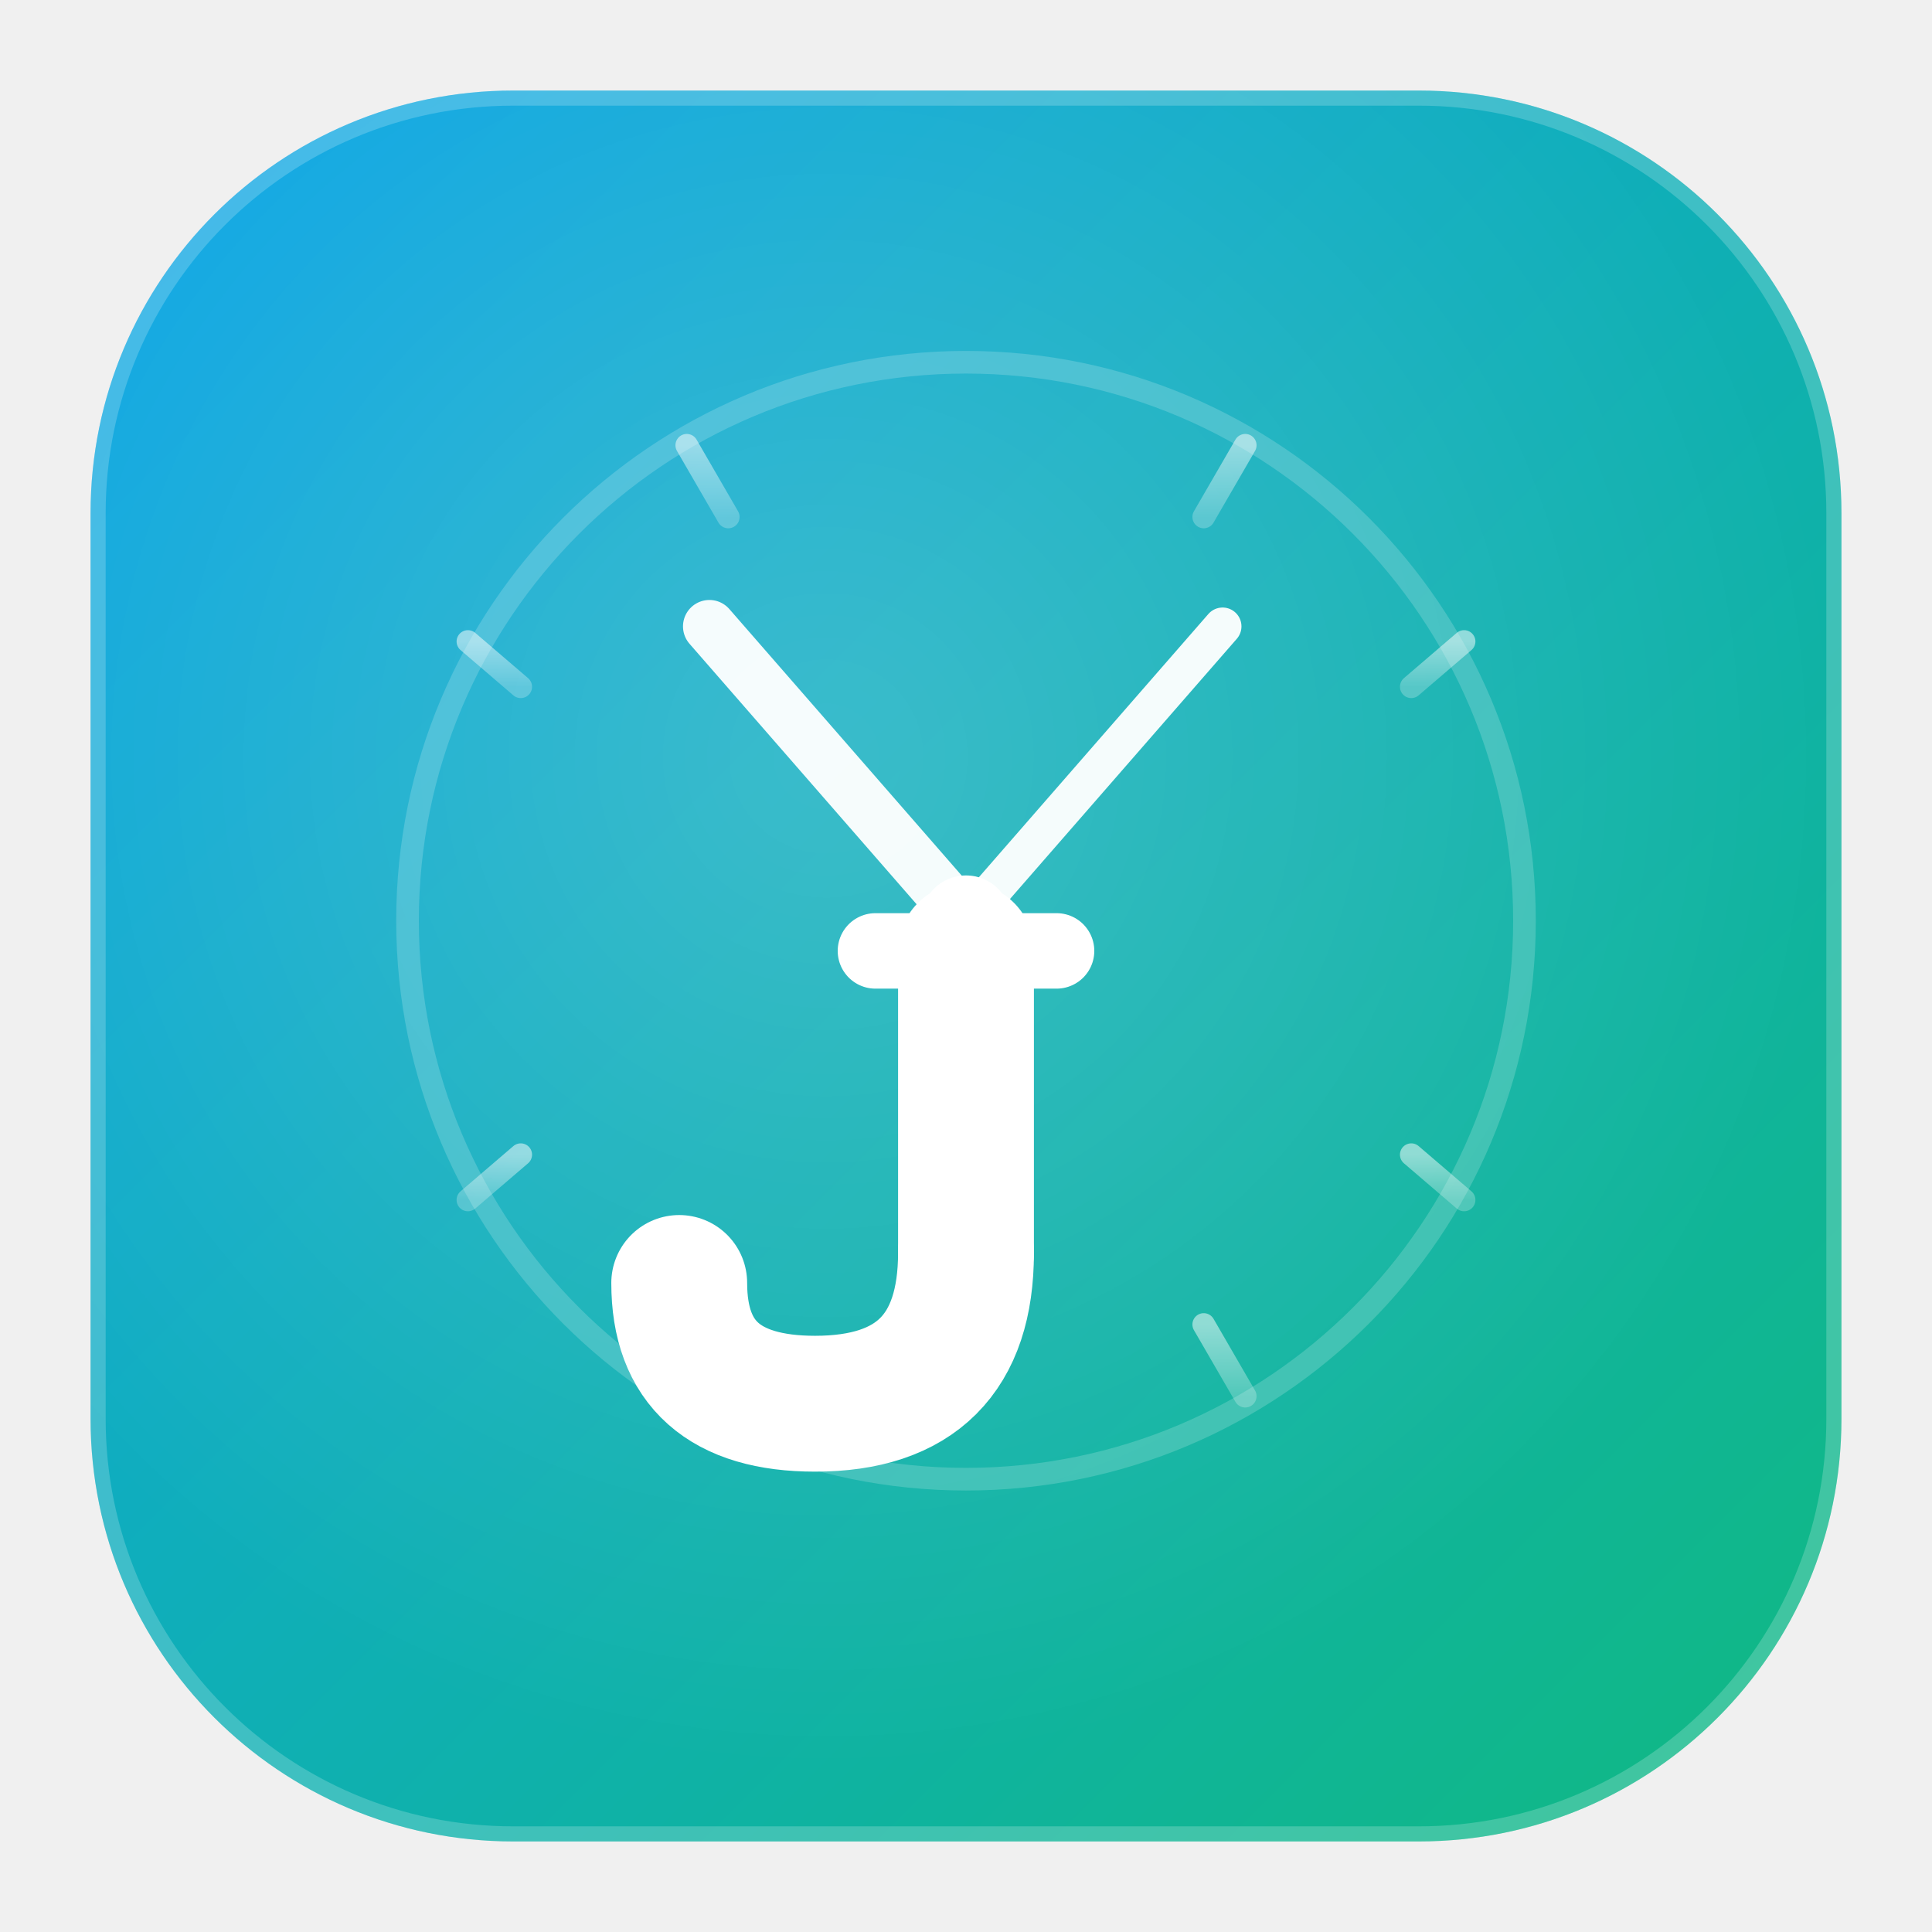
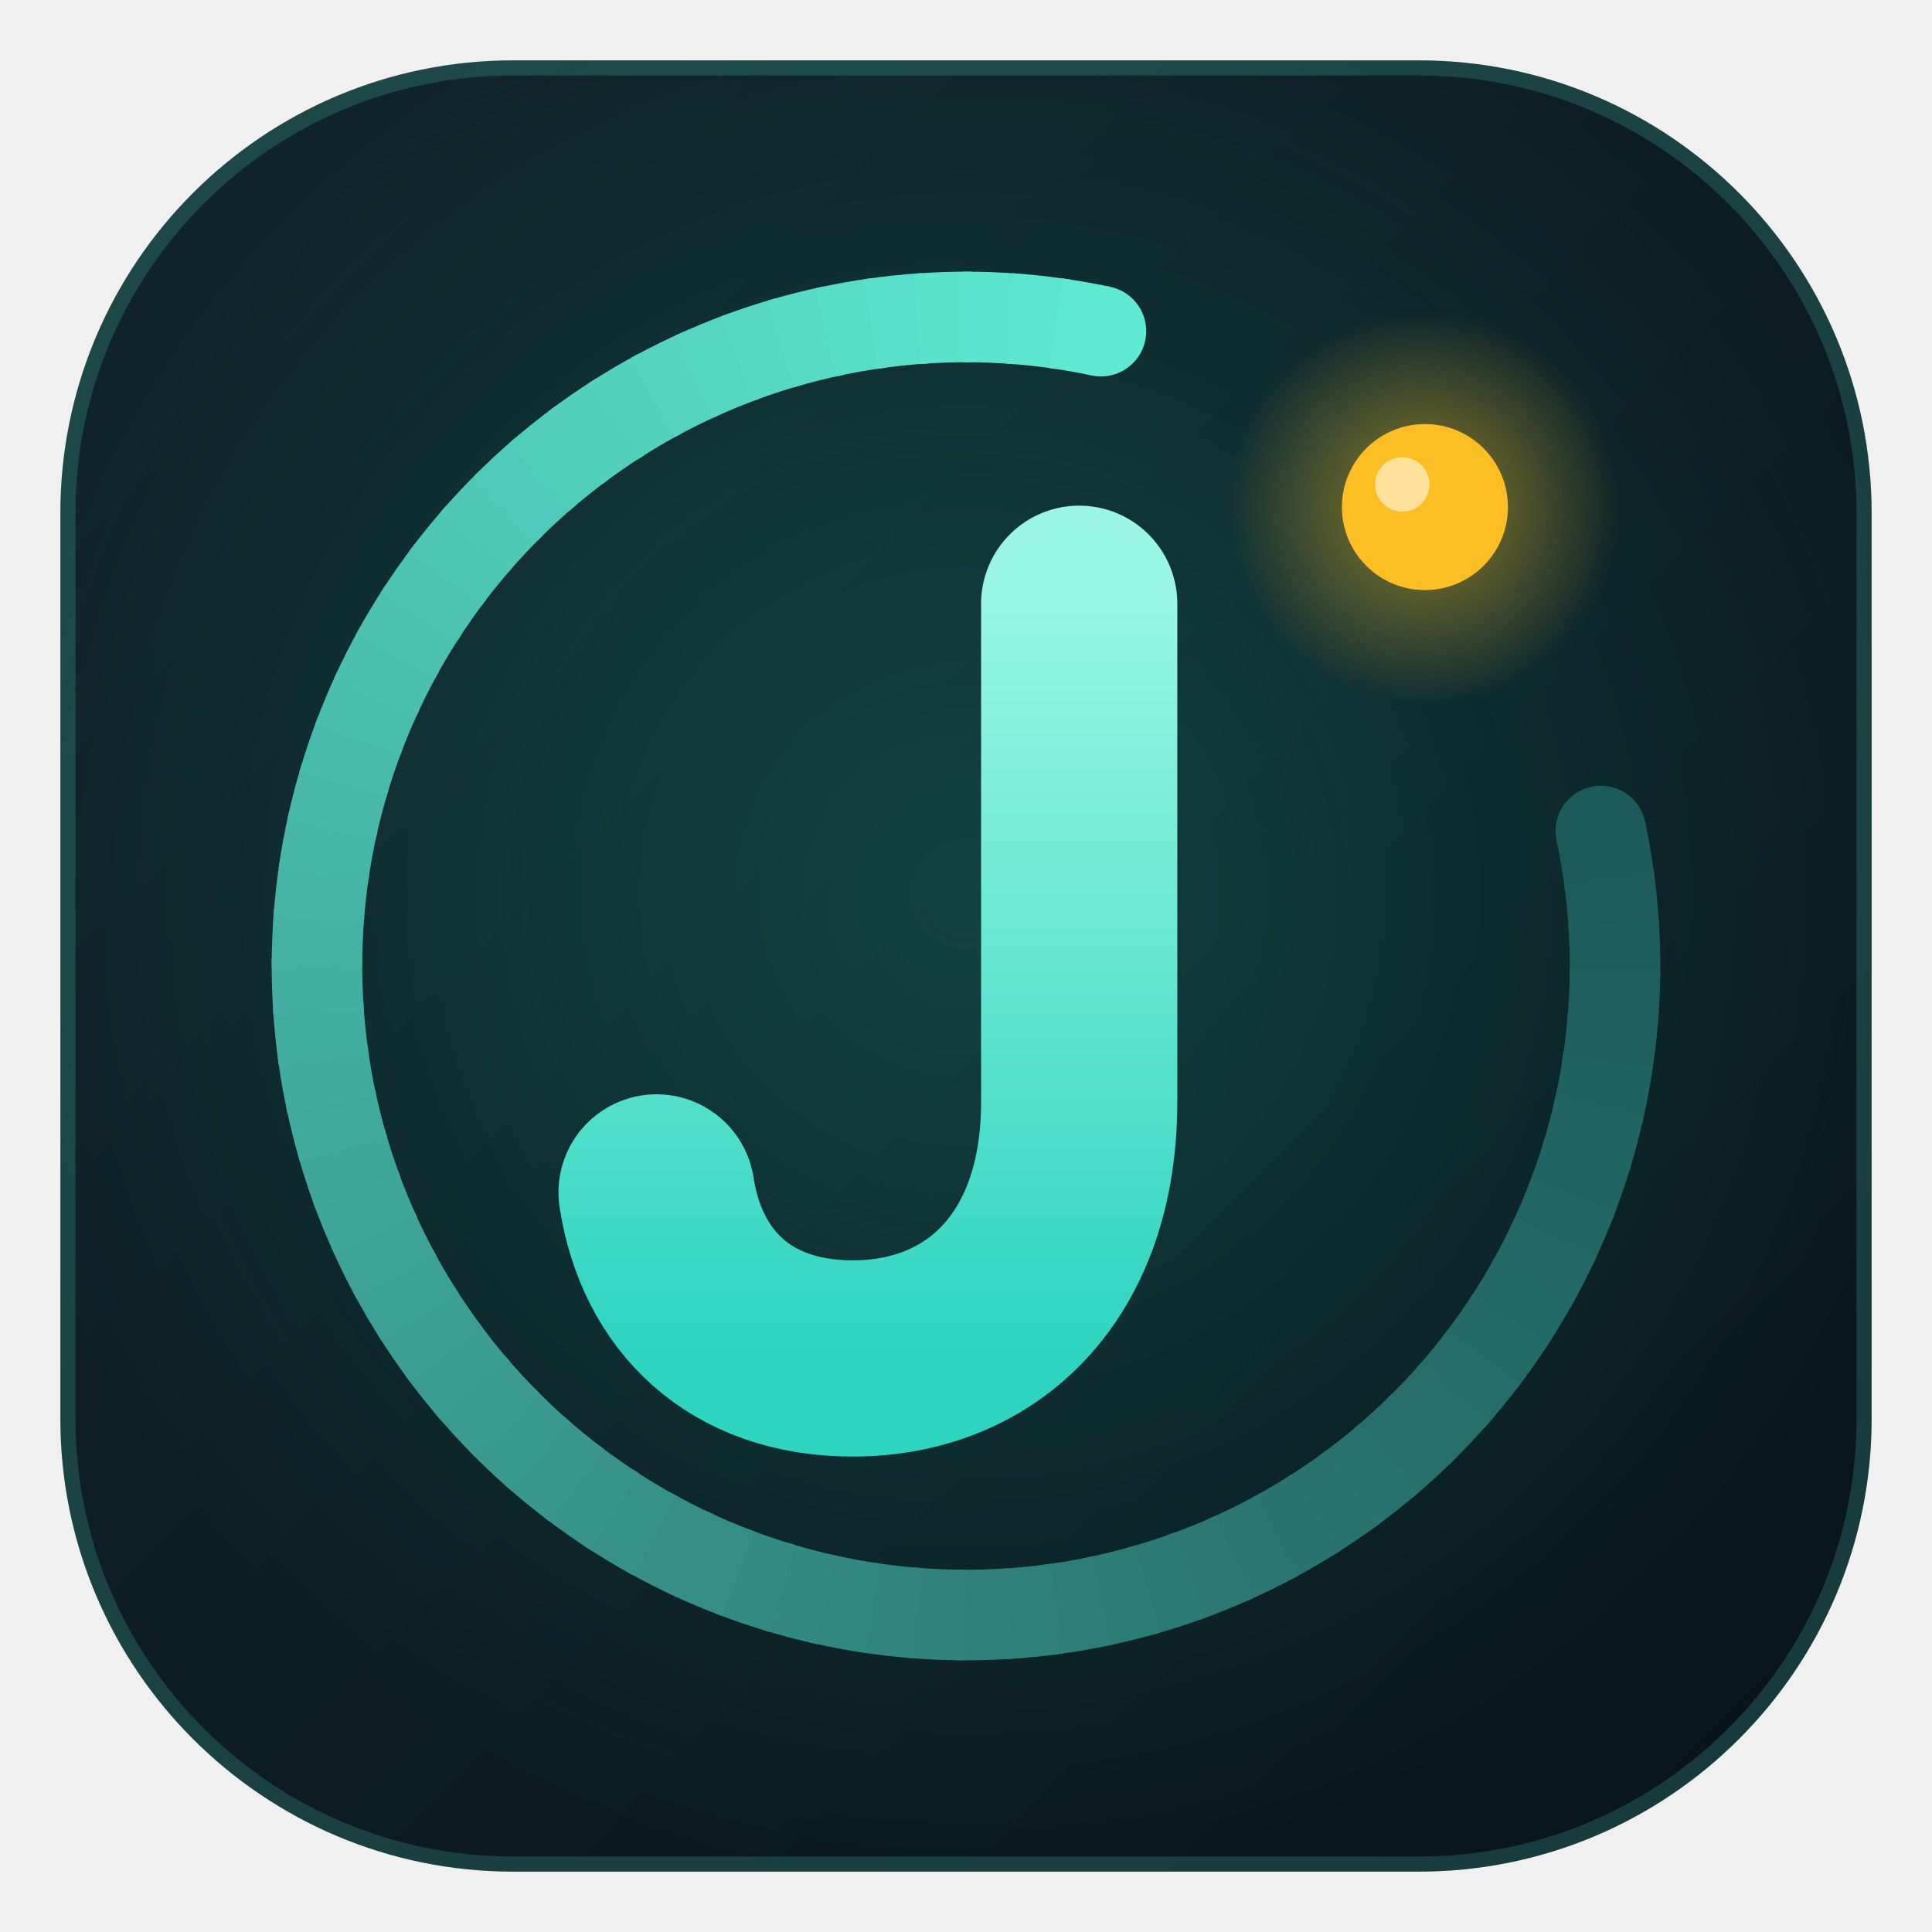
- <svg xmlns="http://www.w3.org/2000/svg" viewBox="0 0 256 256" width="256" height="256" role="img" aria-label="Jobify Logo">
+ <svg xmlns="http://www.w3.org/2000/svg" viewBox="0 0 256 256" width="256" height="256" role="img" aria-label="Jobify logo">
  <defs>
-     <linearGradient id="bg" x1="0%" y1="0%" x2="100%" y2="100%">
-       <stop offset="0%" stop-color="#0ea5e9" />
-       <stop offset="100%" stop-color="#10b981" />
+     <linearGradient id="tile" x1="0" y1="0" x2="1" y2="1">
+       <stop offset="0" stop-color="#10262c" />
+       <stop offset="1" stop-color="#08141a" />
    </linearGradient>
-     <radialGradient id="faceSheen" cx="42%" cy="38%" r="58%">
-       <stop offset="0%" stop-color="#ffffff" stop-opacity="0.18" />
-       <stop offset="100%" stop-color="#ffffff" stop-opacity="0" />
+     <radialGradient id="glow" cx="50%" cy="46%" r="55%">
+       <stop offset="0" stop-color="#2dd4bf" stop-opacity=".20" />
+       <stop offset="1" stop-color="#2dd4bf" stop-opacity="0" />
    </radialGradient>
-     <linearGradient id="rimGrad" x1="0%" y1="0%" x2="100%" y2="100%">
-       <stop offset="0%" stop-color="#ffffff" stop-opacity="0.9" />
-       <stop offset="100%" stop-color="#ffffff" stop-opacity="0.3" />
+     <linearGradient id="j" x1="0" y1="0" x2="0" y2="1">
+       <stop offset="0" stop-color="#99f6e4" />
+       <stop offset="1" stop-color="#2dd4bf" />
    </linearGradient>
-     <linearGradient id="tickGrad" x1="0%" y1="0%" x2="0%" y2="100%">
-       <stop offset="0%" stop-color="#ffffff" stop-opacity="0.85" />
-       <stop offset="100%" stop-color="#ffffff" stop-opacity="0.4" />
-     </linearGradient>
+     <radialGradient id="halo">
+       <stop offset="0" stop-color="#fbbf24" stop-opacity=".55" />
+       <stop offset="1" stop-color="#fbbf24" stop-opacity="0" />
+     </radialGradient>
  </defs>
-   <rect x="12" y="12" width="232" height="232" rx="56" fill="url(#bg)" />
-   <rect x="12" y="12" width="232" height="232" rx="56" fill="url(#faceSheen)" />
-   <rect x="13" y="13" width="230" height="230" rx="55" fill="none" stroke="#ffffff" stroke-opacity="0.2" stroke-width="2" />
-   <circle cx="128" cy="122" r="74" fill="none" stroke="#ffffff" stroke-opacity="0.18" stroke-width="3" />
-   <g stroke="url(#tickGrad)">
-     <line x1="128" y1="52" x2="128" y2="63" stroke-width="4" stroke-linecap="round" />
-     <line x1="165" y1="59" x2="159.5" y2="68.5" stroke-width="3" stroke-linecap="round" stroke-opacity="0.6" />
-     <line x1="194" y1="85" x2="187" y2="91" stroke-width="3" stroke-linecap="round" stroke-opacity="0.6" />
-     <line x1="202" y1="122" x2="191" y2="122" stroke-width="4" stroke-linecap="round" />
-     <line x1="194" y1="159" x2="187" y2="153" stroke-width="3" stroke-linecap="round" stroke-opacity="0.6" />
-     <line x1="165" y1="185" x2="159.5" y2="175.5" stroke-width="3" stroke-linecap="round" stroke-opacity="0.6" />
-     <line x1="128" y1="196" x2="128" y2="185" stroke-width="4" stroke-linecap="round" />
-     <line x1="91" y1="185" x2="96.5" y2="175.5" stroke-width="3" stroke-linecap="round" stroke-opacity="0.6" />
-     <line x1="62" y1="159" x2="69" y2="153" stroke-width="3" stroke-linecap="round" stroke-opacity="0.6" />
-     <line x1="54" y1="122" x2="65" y2="122" stroke-width="4" stroke-linecap="round" />
-     <line x1="62" y1="85" x2="69" y2="91" stroke-width="3" stroke-linecap="round" stroke-opacity="0.6" />
-     <line x1="91" y1="59" x2="96.5" y2="68.5" stroke-width="3" stroke-linecap="round" stroke-opacity="0.6" />
+   <rect x="8" y="8" width="240" height="240" rx="60" fill="url(#tile)" />
+   <rect x="8" y="8" width="240" height="240" rx="60" fill="url(#glow)" />
+   <rect x="9" y="9" width="238" height="238" rx="59" fill="none" stroke="#5eead4" stroke-opacity=".18" stroke-width="2" />
+   <g fill="none" stroke-width="12" stroke-linecap="butt">
+     <path d="M212.12 110.12 A86 86 0 0 1 213.32 117.20" stroke="#1d5a5c" />
+     <path d="M213.18 116.15 A86 86 0 0 1 213.87 123.30" stroke="#1e5b5d" />
+     <path d="M213.81 122.25 A86 86 0 0 1 213.99 129.43" stroke="#1e5d5e" />
+     <path d="M214.00 128.38 A86 86 0 0 1 213.67 135.55" stroke="#1f5e5f" />
+     <path d="M213.75 134.50 A86 86 0 0 1 212.91 141.63" stroke="#1f5f60" />
+     <path d="M213.07 140.59 A86 86 0 0 1 211.73 147.64" stroke="#206161" />
+     <path d="M211.96 146.61 A86 86 0 0 1 210.12 153.55" stroke="#216263" />
+     <path d="M210.42 152.55 A86 86 0 0 1 208.09 159.33" stroke="#216464" />
+     <path d="M208.47 158.35 A86 86 0 0 1 205.65 164.96" stroke="#226565" />
+     <path d="M206.10 164.00 A86 86 0 0 1 202.83 170.39" stroke="#236767" />
+     <path d="M203.34 169.47 A86 86 0 0 1 199.62 175.61" stroke="#236868" />
+     <path d="M200.19 174.73 A86 86 0 0 1 196.05 180.59" stroke="#246a69" />
+     <path d="M196.68 179.76 A86 86 0 0 1 192.13 185.30" stroke="#256c6b" />
+     <path d="M192.82 184.52 A86 86 0 0 1 187.88 189.72" stroke="#266d6c" />
+     <path d="M188.63 188.99 A86 86 0 0 1 183.34 193.83" stroke="#276f6e" />
+     <path d="M184.14 193.15 A86 86 0 0 1 178.51 197.60" stroke="#27716f" />
+     <path d="M179.36 196.98 A86 86 0 0 1 173.42 201.02" stroke="#287370" />
+     <path d="M174.31 200.46 A86 86 0 0 1 168.11 204.07" stroke="#297472" />
+     <path d="M169.04 203.58 A86 86 0 0 1 162.59 206.74" stroke="#2a7673" />
+     <path d="M163.55 206.31 A86 86 0 0 1 156.90 209.00" stroke="#2b7875" />
+     <path d="M157.88 208.64 A86 86 0 0 1 151.05 210.85" stroke="#2b7a77" />
+     <path d="M152.07 210.56 A86 86 0 0 1 145.10 212.28" stroke="#2c7c78" />
+     <path d="M146.13 212.07 A86 86 0 0 1 139.05 213.29" stroke="#2d7e7a" />
+     <path d="M140.09 213.15 A86 86 0 0 1 132.95 213.86" stroke="#2e807b" />
+     <path d="M134.00 213.79 A86 86 0 0 1 126.82 213.99" stroke="#2f817d" />
+     <path d="M127.87 214.00 A86 86 0 0 1 120.70 213.69" stroke="#30837f" />
+     <path d="M121.75 213.77 A86 86 0 0 1 114.62 212.95" stroke="#318580" />
+     <path d="M115.66 213.11 A86 86 0 0 1 108.61 211.78" stroke="#318782" />
+     <path d="M109.63 212.02 A86 86 0 0 1 102.69 210.19" stroke="#328983" />
+     <path d="M103.69 210.49 A86 86 0 0 1 96.90 208.18" stroke="#338b85" />
+     <path d="M97.88 208.55 A86 86 0 0 1 91.27 205.76" stroke="#348d87" />
+     <path d="M92.22 206.20 A86 86 0 0 1 85.83 202.95" stroke="#358f88" />
+     <path d="M86.74 203.46 A86 86 0 0 1 80.60 199.76" stroke="#36918a" />
+     <path d="M81.48 200.33 A86 86 0 0 1 75.61 196.20" stroke="#37938c" />
+     <path d="M76.44 196.83 A86 86 0 0 1 70.88 192.29" stroke="#38968e" />
+     <path d="M71.67 192.99 A86 86 0 0 1 66.45 188.06" stroke="#39988f" />
+     <path d="M67.19 188.81 A86 86 0 0 1 62.33 183.53" stroke="#3a9a91" />
+     <path d="M63.01 184.33 A86 86 0 0 1 58.54 178.71" stroke="#3b9c93" />
+     <path d="M59.17 179.56 A86 86 0 0 1 55.11 173.64" stroke="#3c9e95" />
+     <path d="M55.67 174.52 A86 86 0 0 1 52.04 168.33" stroke="#3da096" />
+     <path d="M52.54 169.26 A86 86 0 0 1 49.36 162.82" stroke="#3ea298" />
+     <path d="M49.80 163.78 A86 86 0 0 1 47.08 157.13" stroke="#3fa49a" />
+     <path d="M47.45 158.12 A86 86 0 0 1 45.22 151.30" stroke="#40a69c" />
+     <path d="M45.51 152.31 A86 86 0 0 1 43.77 145.34" stroke="#41a99e" />
+     <path d="M43.98 146.37 A86 86 0 0 1 42.75 139.30" stroke="#41ab9f" />
+     <path d="M42.89 140.34 A86 86 0 0 1 42.16 133.20" stroke="#42ada1" />
+     <path d="M42.23 134.25 A86 86 0 0 1 42.00 127.07" stroke="#43afa3" />
+     <path d="M42.00 128.13 A86 86 0 0 1 42.29 120.95" stroke="#44b1a5" />
+     <path d="M42.21 122.00 A86 86 0 0 1 43.01 114.87" stroke="#45b4a7" />
+     <path d="M42.85 115.91 A86 86 0 0 1 44.16 108.85" stroke="#46b6a9" />
+     <path d="M43.93 109.87 A86 86 0 0 1 45.74 102.93" stroke="#47b8aa" />
+     <path d="M45.44 103.93 A86 86 0 0 1 47.73 97.13" stroke="#48baac" />
+     <path d="M47.36 98.12 A86 86 0 0 1 50.13 91.50" stroke="#49bdae" />
+     <path d="M49.69 92.45 A86 86 0 0 1 52.93 86.04" stroke="#4bbfb0" />
+     <path d="M52.42 86.96 A86 86 0 0 1 56.11 80.80" stroke="#4cc1b2" />
+     <path d="M55.54 81.69 A86 86 0 0 1 59.65 75.81" stroke="#4dc3b4" />
+     <path d="M59.02 76.64 A86 86 0 0 1 63.54 71.07" stroke="#4ec6b6" />
+     <path d="M62.85 71.86 A86 86 0 0 1 67.76 66.63" stroke="#4fc8b8" />
+     <path d="M67.01 67.37 A86 86 0 0 1 72.28 62.49" stroke="#50caba" />
+     <path d="M71.48 63.18 A86 86 0 0 1 77.09 58.69" stroke="#51cdbb" />
+     <path d="M76.24 59.32 A86 86 0 0 1 82.15 55.24" stroke="#52cfbd" />
+     <path d="M81.27 55.81 A86 86 0 0 1 87.45 52.16" stroke="#53d1bf" />
+     <path d="M86.53 52.66 A86 86 0 0 1 92.95 49.47" stroke="#54d4c1" />
+     <path d="M92.00 49.90 A86 86 0 0 1 98.63 47.17" stroke="#55d6c3" />
+     <path d="M97.65 47.53 A86 86 0 0 1 104.46 45.28" stroke="#56d8c5" />
+     <path d="M103.45 45.58 A86 86 0 0 1 110.41 43.82" stroke="#57dbc7" />
+     <path d="M109.39 44.04 A86 86 0 0 1 116.45 42.78" stroke="#58ddc9" />
+     <path d="M115.41 42.93 A86 86 0 0 1 122.55 42.17" stroke="#59dfcb" />
+     <path d="M121.50 42.25 A86 86 0 0 1 128.68 42.00" stroke="#5ae2cd" />
+     <path d="M127.62 42.00 A86 86 0 0 1 134.80 42.27" stroke="#5be4cf" />
+     <path d="M133.75 42.19 A86 86 0 0 1 140.88 42.97" stroke="#5ce6d1" />
+     <path d="M139.85 42.82 A86 86 0 0 1 145.88 43.88" stroke="#5de9d3" />
  </g>
-   <line x1="128" y1="122" x2="162" y2="83" stroke="#ffffff" stroke-width="5" stroke-linecap="round" stroke-opacity="0.95" />
-   <line x1="128" y1="122" x2="94" y2="83" stroke="#ffffff" stroke-width="7" stroke-linecap="round" stroke-opacity="0.95" />
-   <circle cx="128" cy="122" r="6" fill="#ffffff" />
-   <line x1="128" y1="126" x2="128" y2="166" stroke="#ffffff" stroke-width="18" stroke-linecap="round" />
-   <path d="M 128 166 Q 128 186 108 186 Q 90 186 90 170" fill="none" stroke="#ffffff" stroke-width="18" stroke-linecap="round" stroke-linejoin="round" />
-   <line x1="116" y1="126" x2="140" y2="126" stroke="#ffffff" stroke-width="10" stroke-linecap="round" />
+   <circle cx="212.12" cy="110.12" r="6.0" fill="#1d5a5c" />
+   <circle cx="145.88" cy="43.88" r="6.0" fill="#5eead4" />
+   <path d="M143 80 V146 C143 168 130 180 113 180 C98 180 89 171 87 158" fill="none" stroke="url(#j)" stroke-width="26" stroke-linecap="round" stroke-linejoin="round" />
+   <circle cx="188.81" cy="67.19" r="26" fill="url(#halo)" />
+   <circle cx="188.81" cy="67.19" r="11" fill="#fbbf24" />
+   <circle cx="185.81" cy="64.19" r="3.6" fill="#fff" fill-opacity=".55" />
</svg>
